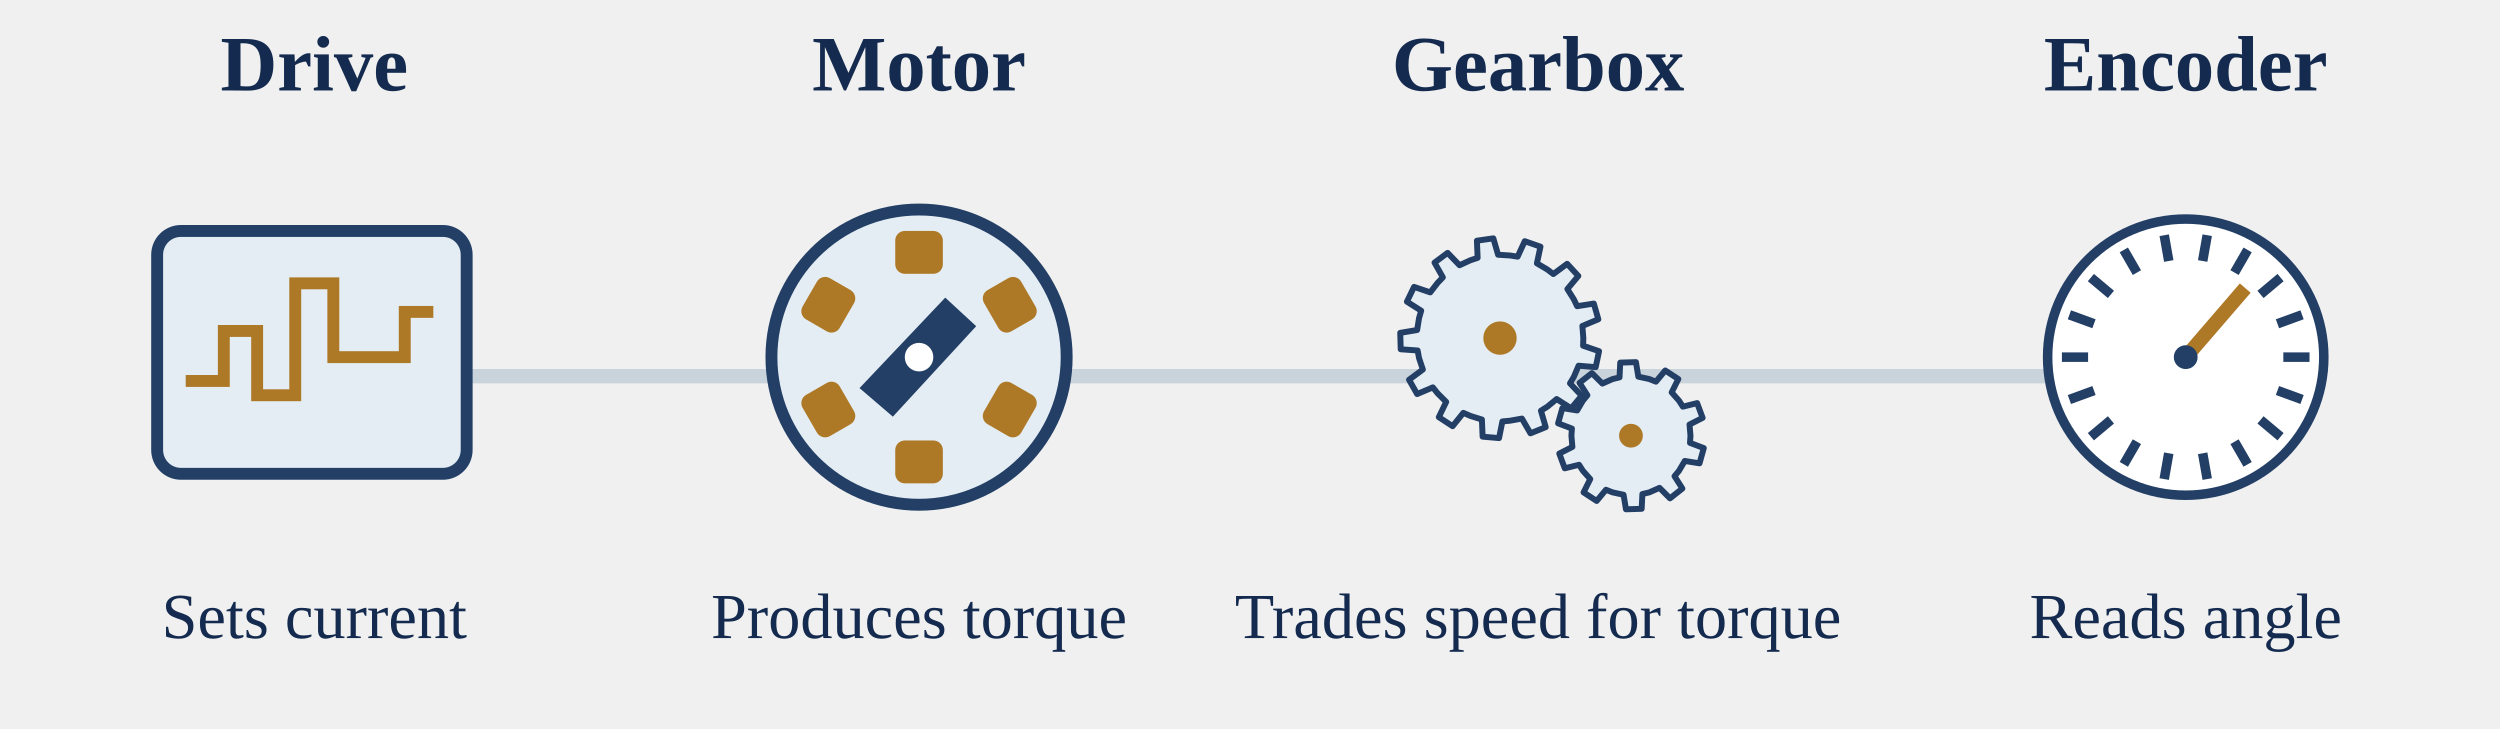
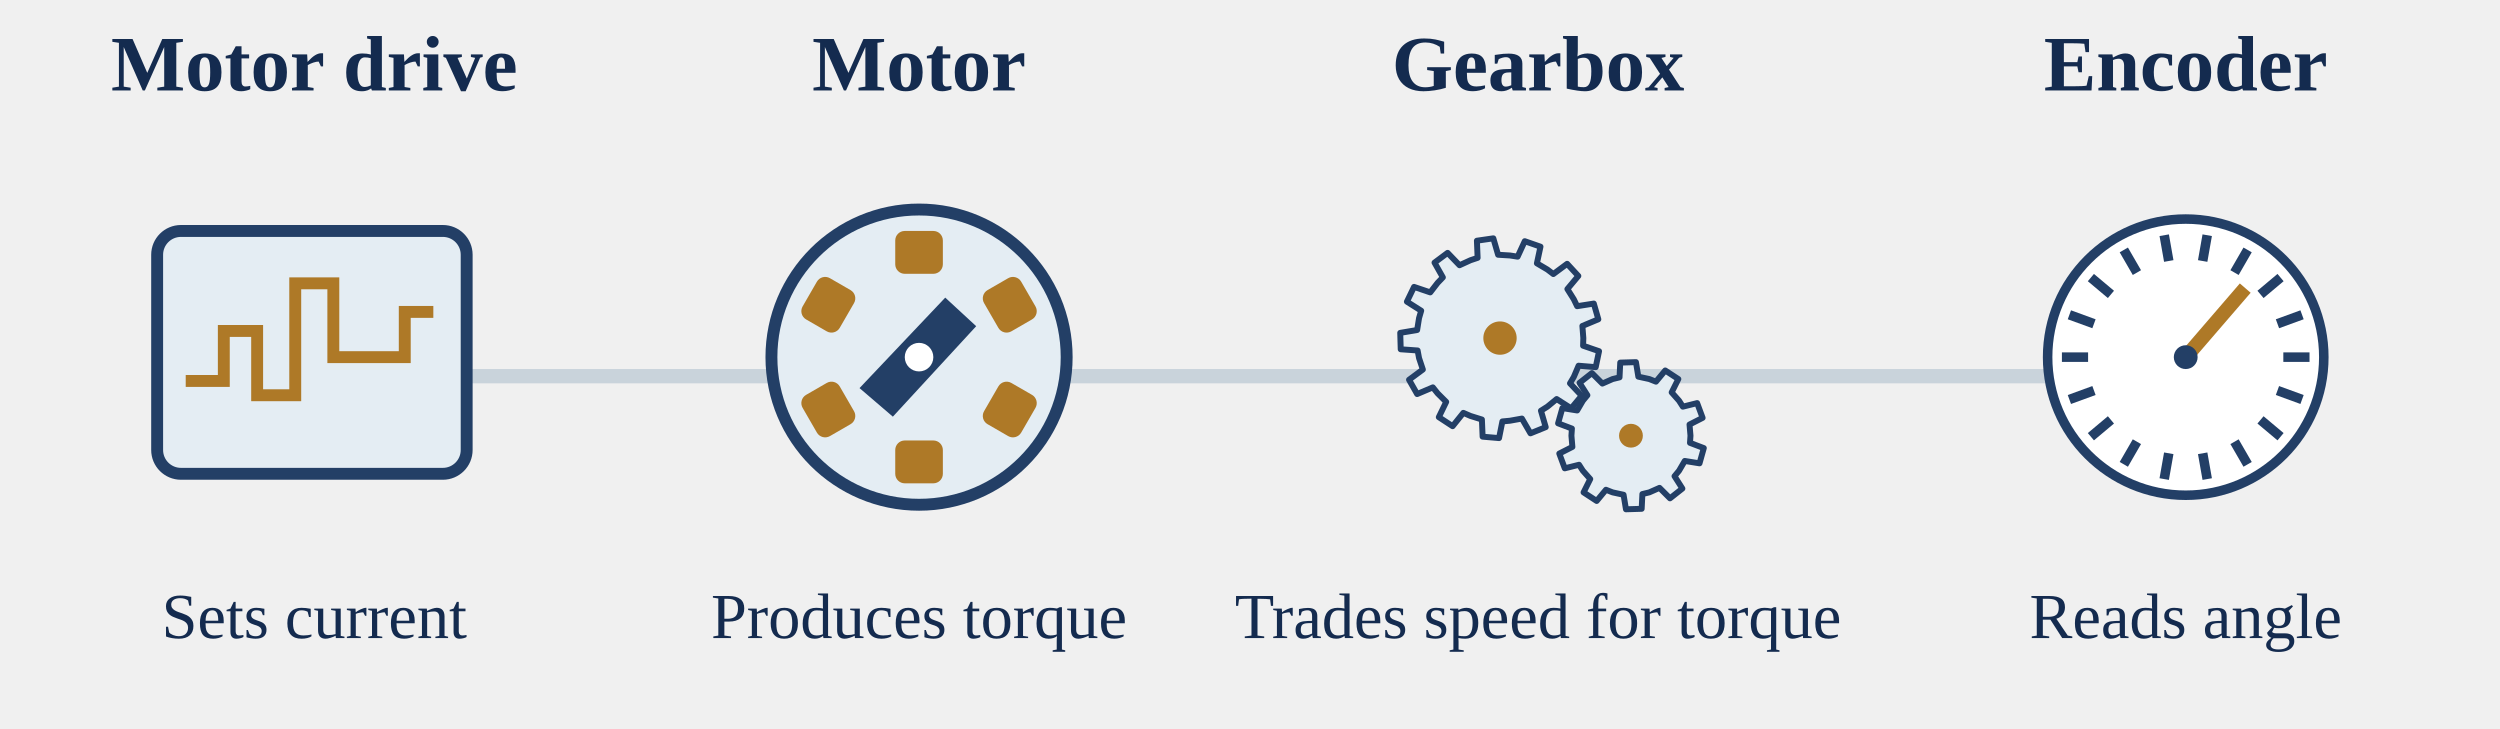
<svg xmlns="http://www.w3.org/2000/svg" id="w13-rotary-joint-parts" viewBox="0 0 1050 306" role="img" aria-labelledby="w13-rotary-joint-parts-title w13-rotary-joint-parts-desc">
  <style>
    #w13-rotary-joint-parts text { font-family: inherit; fill: #142b4f; text-anchor: middle }
    #w13-rotary-joint-parts .head { font-size: 33px; font-weight: 700 }
    #w13-rotary-joint-parts .sub { font-size: 27px }
  </style>
  <path d="M90 158 H921" stroke="#c9d3db" stroke-width="6" />
-   <text class="head" x="132" y="38">Drive</text>
+   <text class="head" x="132" y="38">Motor drive</text>
  <text class="head" x="386" y="38">Motor</text>
  <text class="head" x="646" y="38">Gearbox</text>
  <text class="head" x="918" y="38">Encoder</text>
  <rect x="66" y="97" width="130" height="102" rx="10" fill="#e4edf3" stroke="#233f66" stroke-width="5" />
  <path d="M78 160 H94 V139 H108 V166 H124 V119 H140 V150 H170 V131 H182" fill="none" stroke="#ae7927" stroke-width="5" />
  <circle cx="386" cy="150" r="62" fill="#e4edf3" stroke="#233f66" stroke-width="5" />
  <rect x="376" y="97" width="20" height="18" rx="4" fill="#ae7927" transform="rotate(0 386 150)" />
  <rect x="376" y="97" width="20" height="18" rx="4" fill="#ae7927" transform="rotate(60 386 150)" />
  <rect x="376" y="97" width="20" height="18" rx="4" fill="#ae7927" transform="rotate(120 386 150)" />
  <rect x="376" y="97" width="20" height="18" rx="4" fill="#ae7927" transform="rotate(180 386 150)" />
  <rect x="376" y="97" width="20" height="18" rx="4" fill="#ae7927" transform="rotate(240 386 150)" />
  <rect x="376" y="97" width="20" height="18" rx="4" fill="#ae7927" transform="rotate(300 386 150)" />
  <path d="M361 163 L397 125 L410 137 L375 175 Z" fill="#233f66" />
  <circle cx="386.00" cy="150.00" r="6" fill="white" stroke="none" stroke-width="0" />
  <polygon points="665.0,142.0 664.9,145.2 671.6,147.5 670.2,154.2 663.0,153.6 661.0,158.3 659.4,161.0 664.3,166.2 659.9,171.5 653.8,167.6 649.9,170.8 647.2,172.5 649.2,179.4 642.8,182.0 639.2,175.8 634.2,176.7 631.0,177.0 629.6,184.0 622.7,183.4 622.4,176.2 617.6,174.7 614.6,173.4 610.1,179.0 604.3,175.2 607.4,168.8 603.8,165.2 601.8,162.7 595.2,165.5 591.8,159.5 597.6,155.2 596.0,150.4 595.4,147.2 588.3,146.7 588.1,139.8 595.2,138.6 596.0,133.6 596.9,130.5 590.9,126.7 593.9,120.5 600.7,122.8 603.8,118.8 606.0,116.5 602.5,110.3 608.0,106.2 613.0,111.4 617.6,109.3 620.6,108.3 620.3,101.1 627.2,100.1 629.2,107.0 634.2,107.3 637.4,107.8 640.4,101.3 647.0,103.6 645.5,110.6 649.9,113.2 652.4,115.1 658.2,110.8 662.9,115.9 658.3,121.4 661.0,125.7 662.4,128.6 669.4,127.5 671.3,134.1 664.6,136.9" fill="#e4edf3" stroke="#233f66" stroke-width="2.5" stroke-linejoin="round" />
  <polygon points="710.0,183.0 709.8,186.0 715.6,188.2 713.8,194.6 707.6,193.6 705.2,197.7 703.3,200.0 706.6,205.2 701.4,209.3 697.0,204.9 692.7,206.8 689.8,207.5 689.5,213.7 682.9,213.9 681.9,207.8 677.3,206.8 674.5,205.7 670.6,210.4 665.1,206.8 667.9,201.2 664.8,197.7 663.2,195.2 657.2,196.7 654.9,190.5 660.4,187.7 660.0,183.0 660.2,180.0 654.4,177.8 656.2,171.4 662.4,172.4 664.8,168.3 666.7,166.0 663.4,160.8 668.6,156.7 673.0,161.1 677.3,159.2 680.2,158.5 680.5,152.3 687.1,152.1 688.1,158.2 692.7,159.2 695.5,160.3 699.4,155.6 704.9,159.2 702.1,164.8 705.2,168.3 706.8,170.8 712.8,169.3 715.1,175.5 709.6,178.3" fill="#e4edf3" stroke="#233f66" stroke-width="2.5" stroke-linejoin="round" />
  <circle cx="630.00" cy="142.00" r="7" fill="#ae7927" stroke="none" stroke-width="0" />
  <circle cx="685.00" cy="183.00" r="5" fill="#ae7927" stroke="none" stroke-width="0" />
  <circle cx="918.00" cy="150.00" r="58" fill="white" stroke="#233f66" stroke-width="4" />
  <path d="M959.00 150.00 L970.00 150.00" stroke="#233f66" stroke-width="4" />
  <path d="M956.53 164.02 L966.86 167.79" stroke="#233f66" stroke-width="4" />
  <path d="M949.41 176.35 L957.83 183.42" stroke="#233f66" stroke-width="4" />
  <path d="M938.50 185.51 L944.00 195.03" stroke="#233f66" stroke-width="4" />
  <path d="M925.12 190.38 L927.03 201.21" stroke="#233f66" stroke-width="4" />
  <path d="M910.88 190.38 L908.97 201.21" stroke="#233f66" stroke-width="4" />
  <path d="M897.50 185.51 L892.00 195.03" stroke="#233f66" stroke-width="4" />
  <path d="M886.59 176.35 L878.17 183.42" stroke="#233f66" stroke-width="4" />
  <path d="M879.47 164.02 L869.14 167.79" stroke="#233f66" stroke-width="4" />
  <path d="M877.00 150.00 L866.00 150.00" stroke="#233f66" stroke-width="4" />
  <path d="M879.47 135.98 L869.14 132.21" stroke="#233f66" stroke-width="4" />
  <path d="M886.59 123.65 L878.17 116.58" stroke="#233f66" stroke-width="4" />
  <path d="M897.50 114.49 L892.00 104.97" stroke="#233f66" stroke-width="4" />
  <path d="M910.88 109.62 L908.97 98.79" stroke="#233f66" stroke-width="4" />
  <path d="M925.12 109.62 L927.03 98.79" stroke="#233f66" stroke-width="4" />
  <path d="M938.50 114.49 L944.00 104.97" stroke="#233f66" stroke-width="4" />
  <path d="M949.41 123.65 L957.83 116.58" stroke="#233f66" stroke-width="4" />
  <path d="M956.53 135.98 L966.86 132.21" stroke="#233f66" stroke-width="4" />
  <path d="M918 150 L943 121" stroke="#ae7927" stroke-width="6" />
  <circle cx="918.00" cy="150.00" r="5" fill="#233f66" stroke="none" stroke-width="0" />
  <text class="sub" x="132" y="268">Sets current</text>
  <text class="sub" x="386" y="268">Produces torque</text>
  <text class="sub" x="646" y="268">Trades speed for torque</text>
  <text class="sub" x="918" y="268">Reads angle</text>
</svg>
